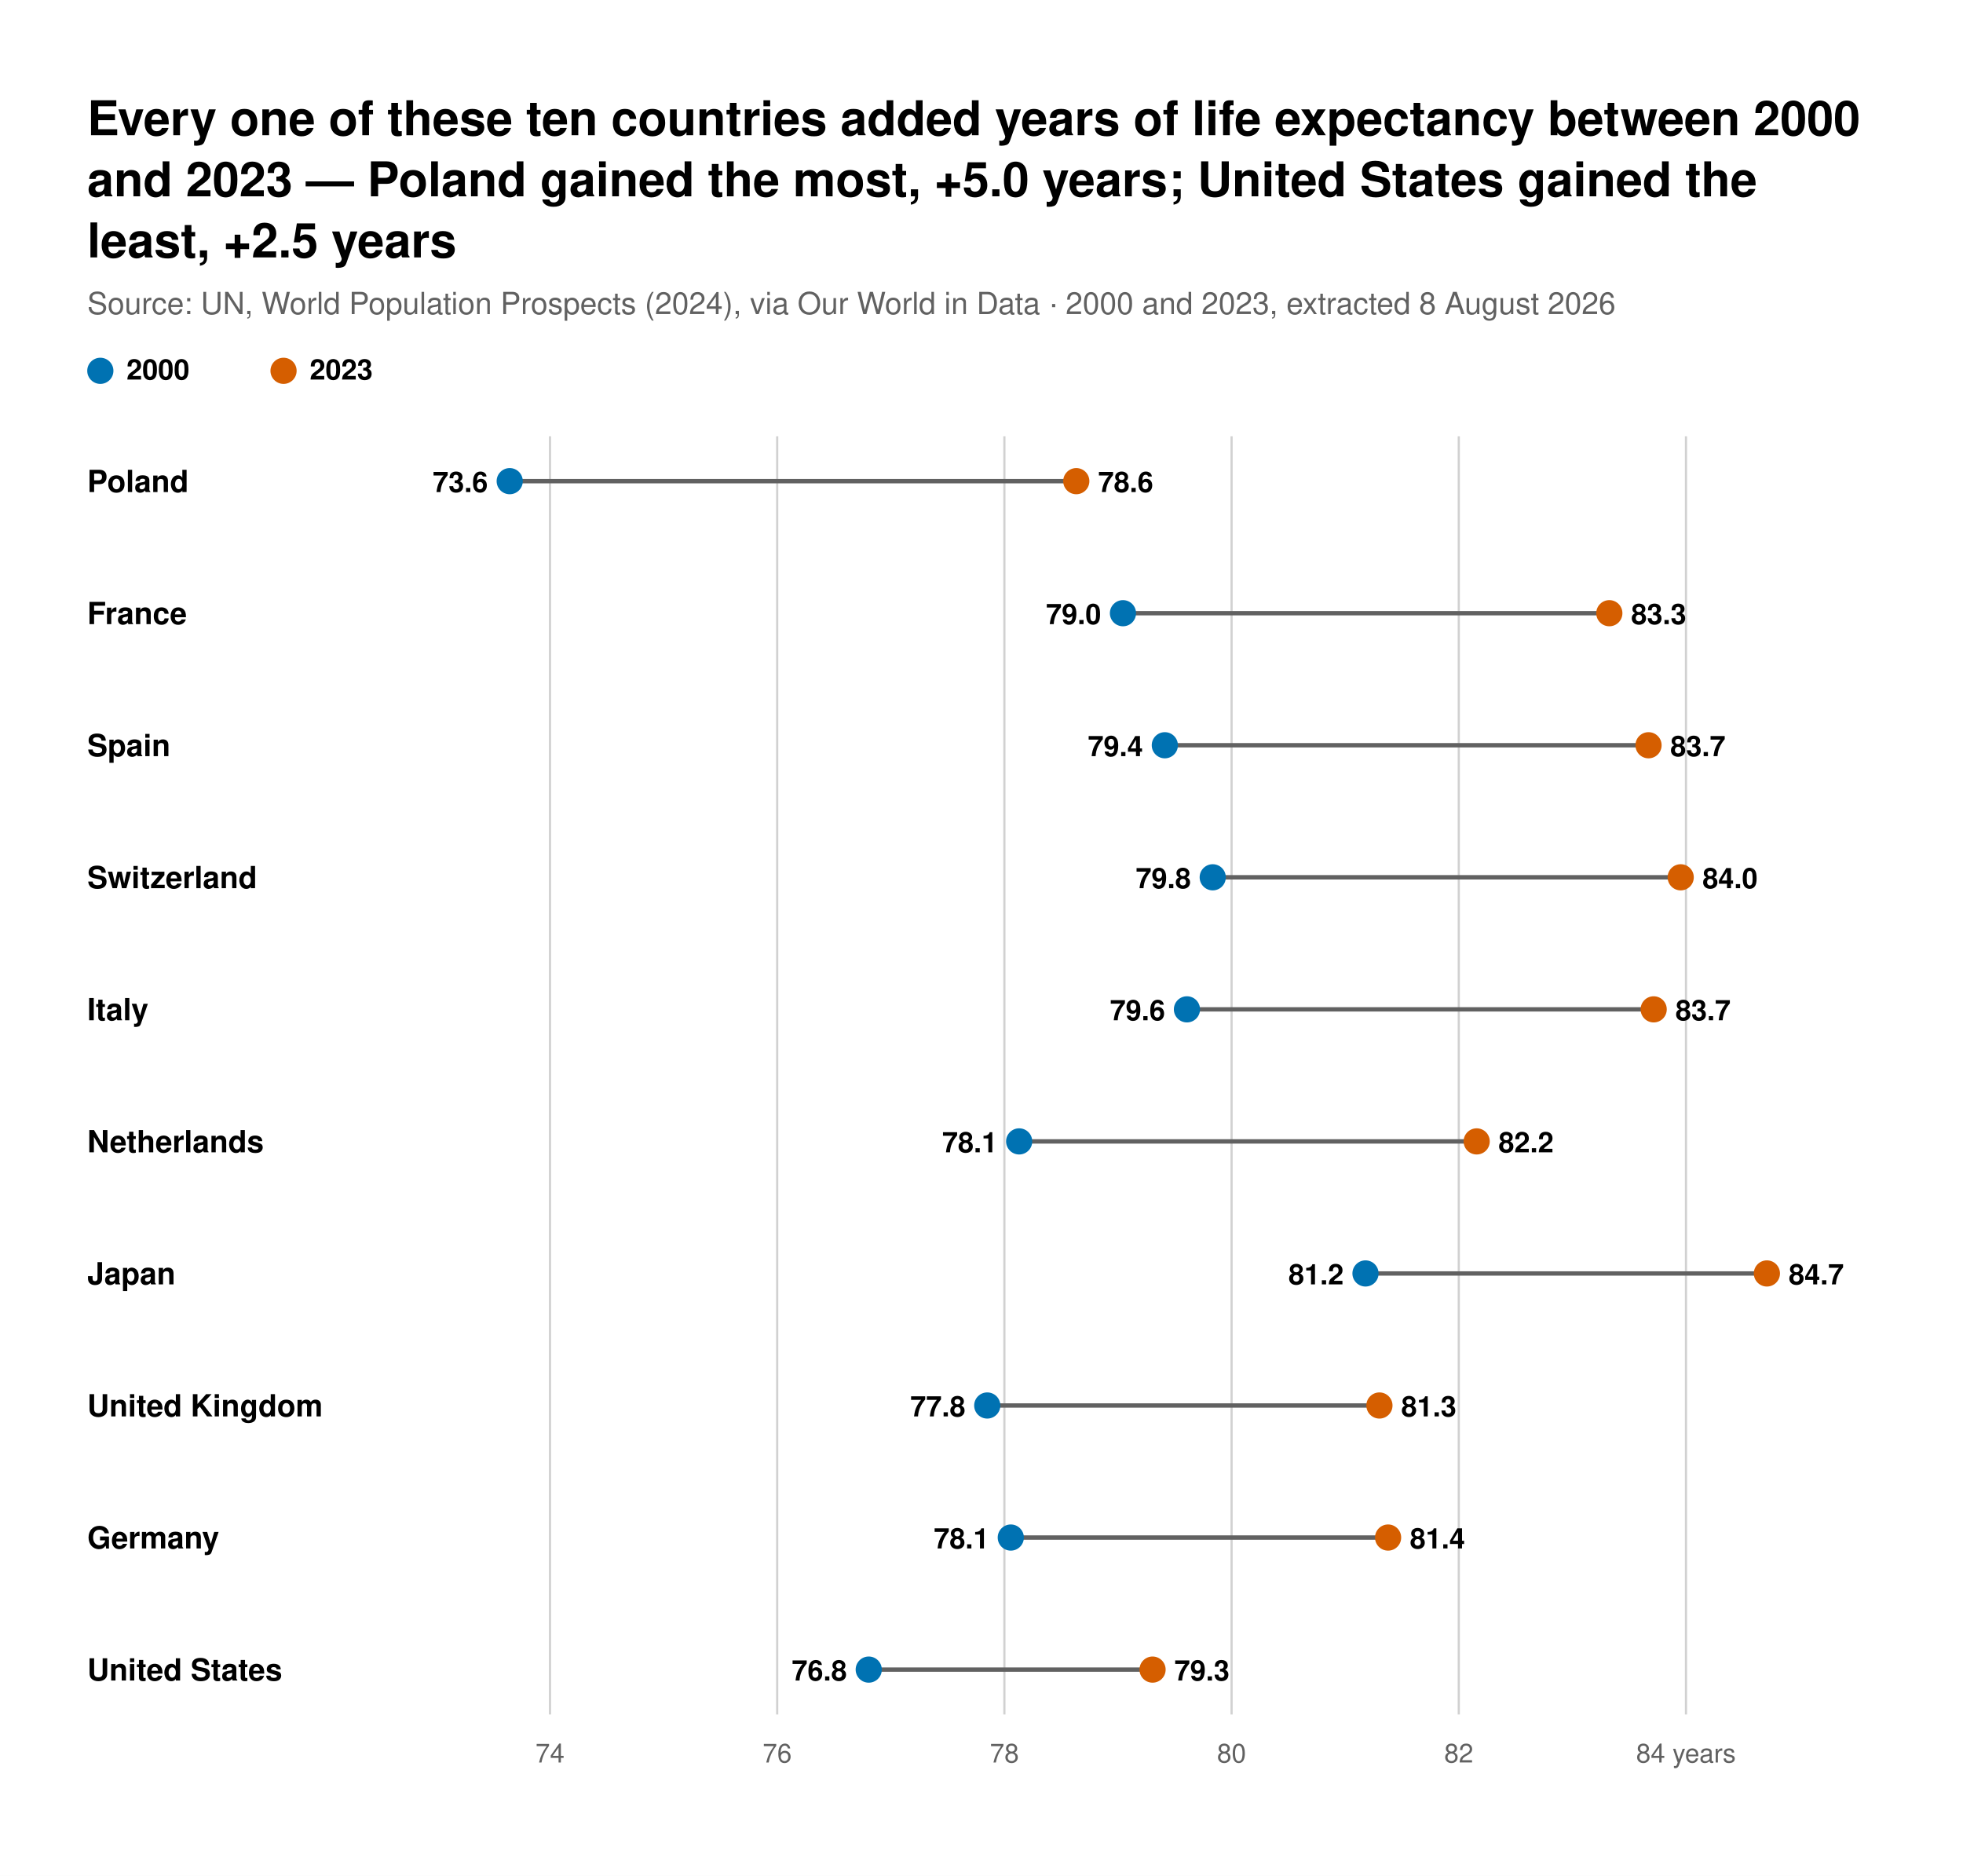
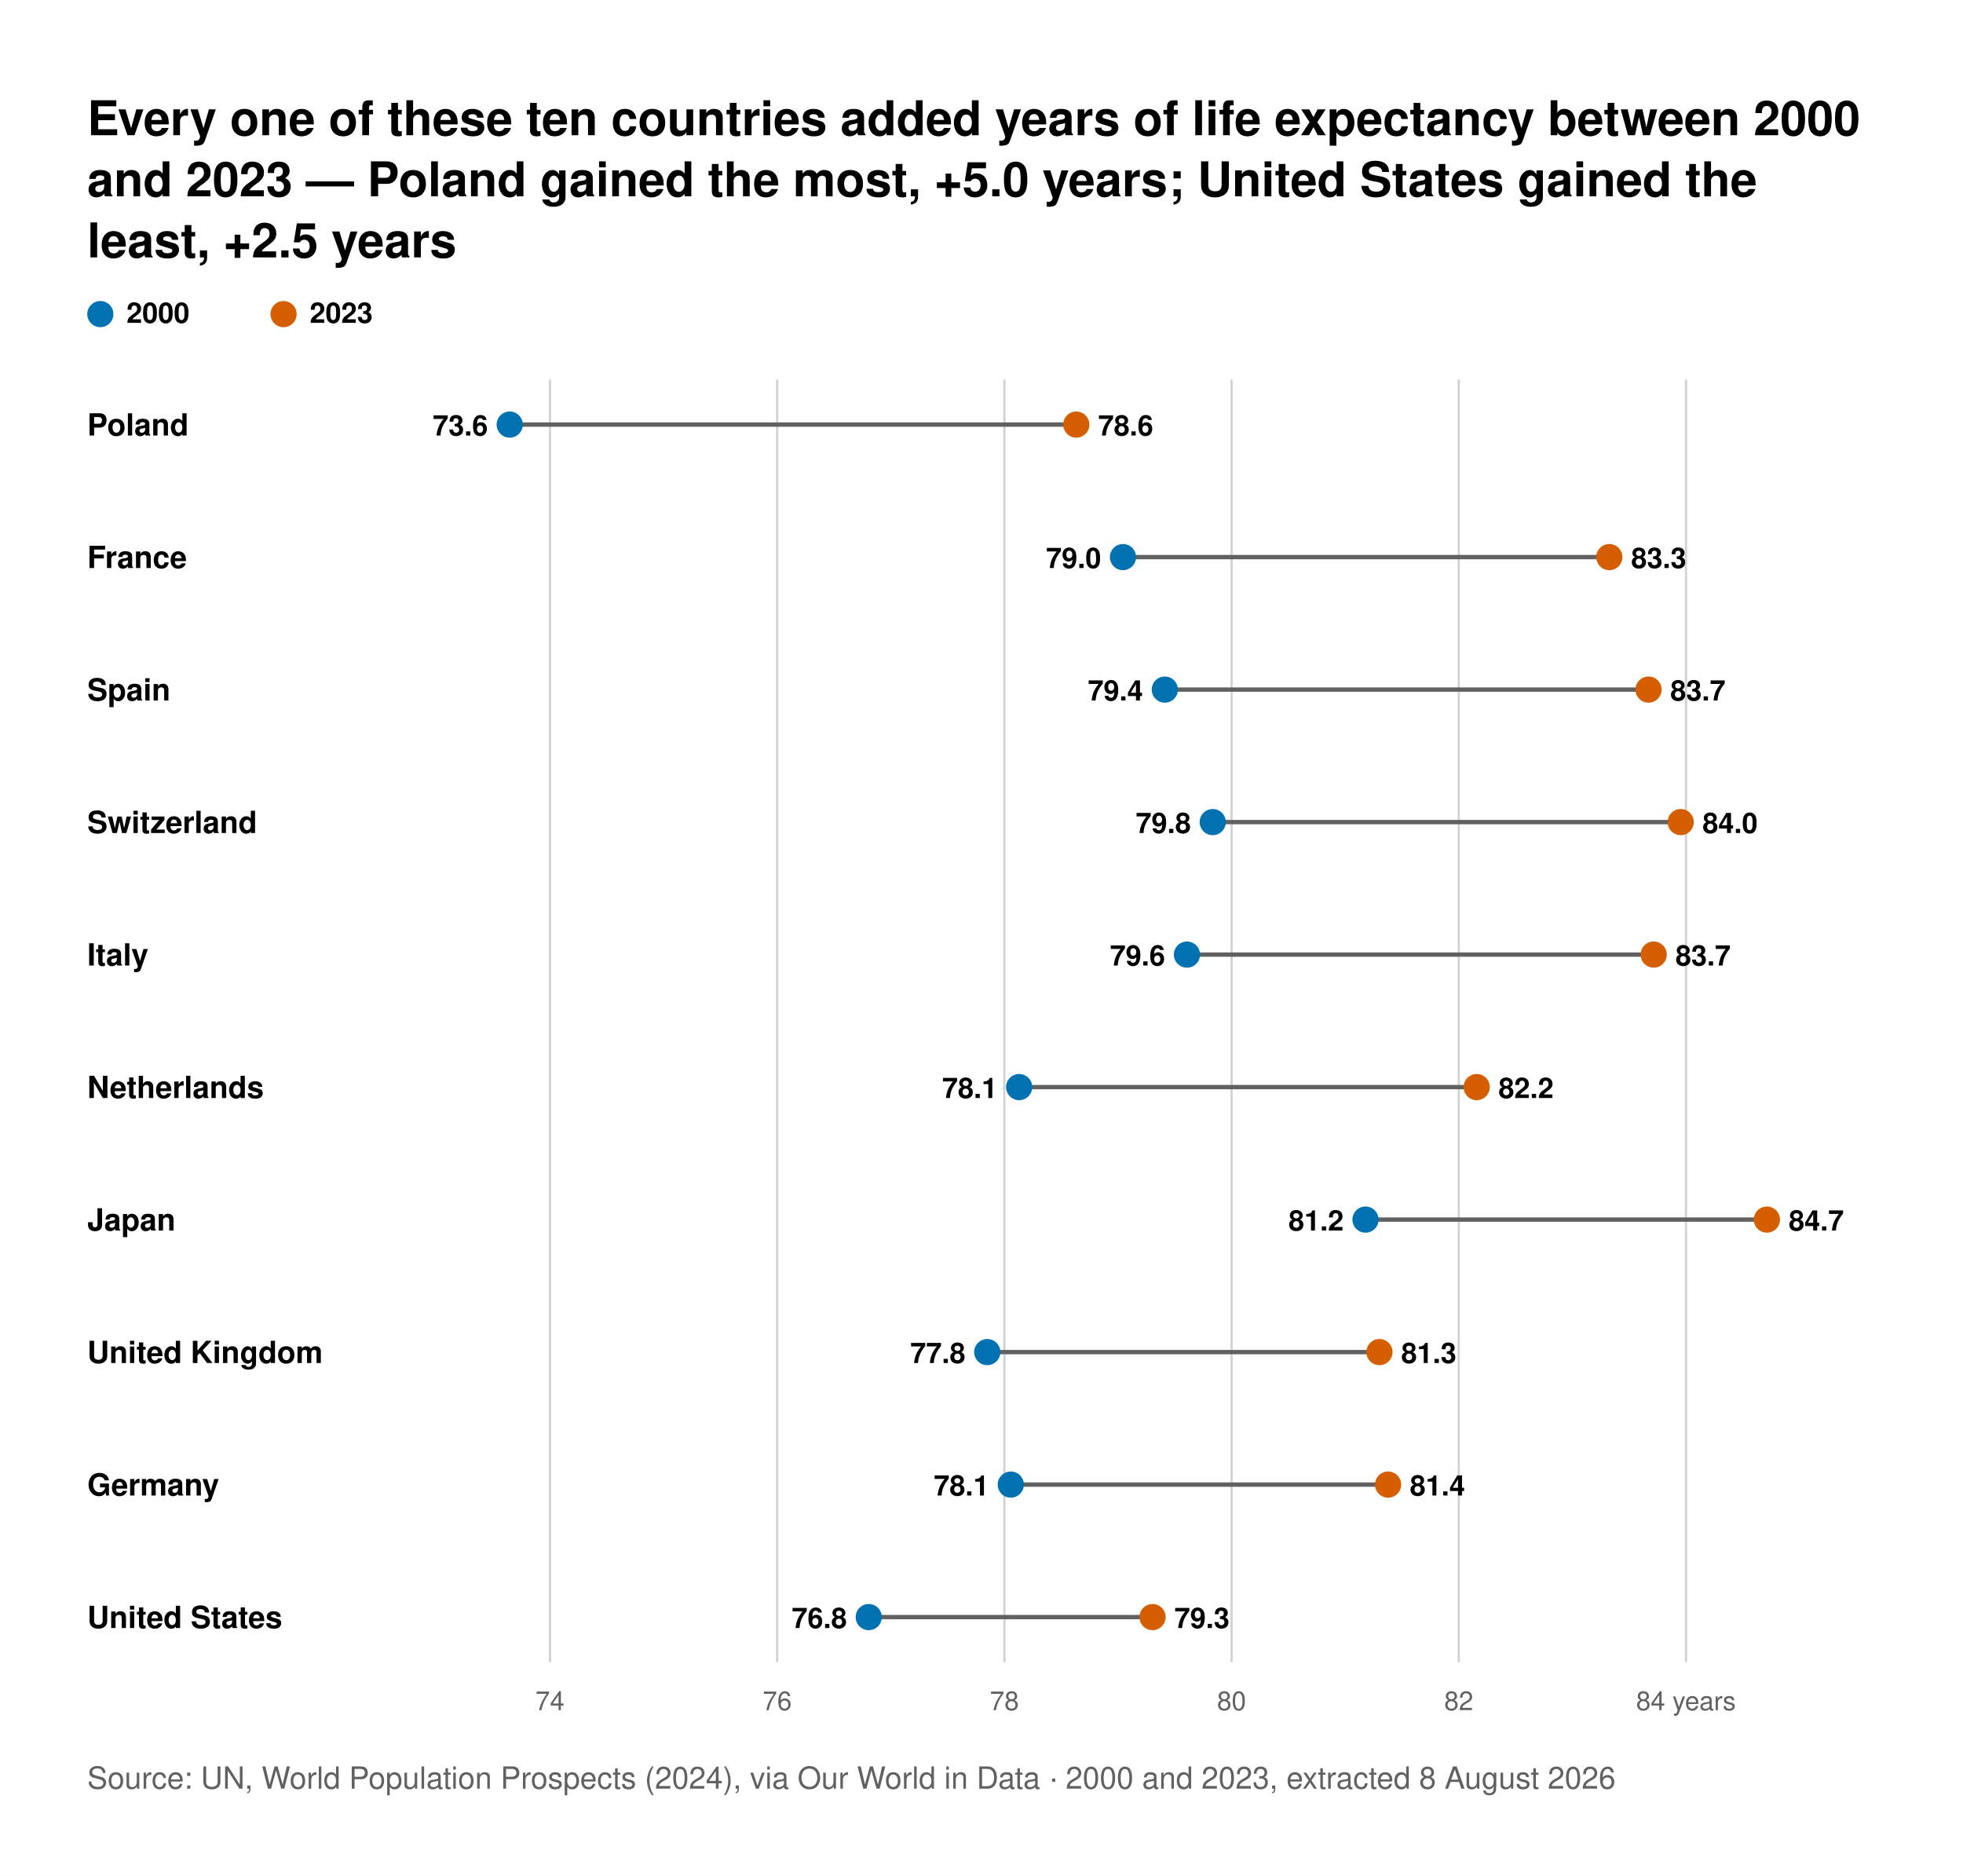
<svg xmlns="http://www.w3.org/2000/svg" width="900" height="860" viewBox="0 0 900 860" role="img" font-family="Helvetica, Arial, sans-serif">
  <rect x="0" y="0" width="900" height="860" fill="#FFFFFF" />
  <text x="40" y="62" fill="#000000" font-size="22" font-weight="700">Every one of these ten countries added years of life expectancy between 2000</text>
  <text x="40" y="90" fill="#000000" font-size="22" font-weight="700">and 2023 — Poland gained the most, +5.0 years; United States gained the</text>
  <text x="40" y="118" fill="#000000" font-size="22" font-weight="700">least, +2.5 years</text>
-   <text x="40" y="144" fill="#616161" font-size="14">Source: UN, World Population Prospects (2024), via Our World in Data · 2000 and 2023, extracted 8 August 2026</text>
-   <circle cx="46" cy="170" r="6" fill="#0072B2" />
-   <text x="58" y="174" fill="#000000" font-size="13" font-weight="600">2000</text>
-   <circle cx="130" cy="170" r="6" fill="#D55E00" />
-   <text x="142" y="174" fill="#000000" font-size="13" font-weight="600">2023</text>
+   <text x="40" y="820" fill="#616161" font-size="14">Source: UN, World Population Prospects (2024), via Our World in Data · 2000 and 2023, extracted 8 August 2026</text>
+   <circle cx="46" cy="144" r="6" fill="#0072B2" />
+   <text x="58" y="148" fill="#000000" font-size="13" font-weight="600">2000</text>
+   <circle cx="130" cy="144" r="6" fill="#D55E00" />
+   <text x="142" y="148" fill="#000000" font-size="13" font-weight="600">2023</text>
  <g>
-     <line x1="252.167" x2="252.167" y1="200" y2="786" stroke="#d1d1d1" stroke-width="1" />
-     <text x="252.167" y="808" fill="#616161" font-size="12" text-anchor="middle">74</text>
+     <line x1="252.167" x2="252.167" y1="174" y2="762" stroke="#d1d1d1" stroke-width="1" />
+     <text x="252.167" y="784" fill="#616161" font-size="12" text-anchor="middle">74</text>
  </g>
  <g>
-     <line x1="356.332" x2="356.332" y1="200" y2="786" stroke="#d1d1d1" stroke-width="1" />
-     <text x="356.332" y="808" fill="#616161" font-size="12" text-anchor="middle">76</text>
+     <line x1="356.332" x2="356.332" y1="174" y2="762" stroke="#d1d1d1" stroke-width="1" />
+     <text x="356.332" y="784" fill="#616161" font-size="12" text-anchor="middle">76</text>
  </g>
  <g>
-     <line x1="460.497" x2="460.497" y1="200" y2="786" stroke="#d1d1d1" stroke-width="1" />
-     <text x="460.497" y="808" fill="#616161" font-size="12" text-anchor="middle">78</text>
+     <line x1="460.497" x2="460.497" y1="174" y2="762" stroke="#d1d1d1" stroke-width="1" />
+     <text x="460.497" y="784" fill="#616161" font-size="12" text-anchor="middle">78</text>
  </g>
  <g>
-     <line x1="564.661" x2="564.661" y1="200" y2="786" stroke="#d1d1d1" stroke-width="1" />
-     <text x="564.661" y="808" fill="#616161" font-size="12" text-anchor="middle">80</text>
+     <line x1="564.661" x2="564.661" y1="174" y2="762" stroke="#d1d1d1" stroke-width="1" />
+     <text x="564.661" y="784" fill="#616161" font-size="12" text-anchor="middle">80</text>
  </g>
  <g>
-     <line x1="668.826" x2="668.826" y1="200" y2="786" stroke="#d1d1d1" stroke-width="1" />
-     <text x="668.826" y="808" fill="#616161" font-size="12" text-anchor="middle">82</text>
+     <line x1="668.826" x2="668.826" y1="174" y2="762" stroke="#d1d1d1" stroke-width="1" />
+     <text x="668.826" y="784" fill="#616161" font-size="12" text-anchor="middle">82</text>
  </g>
  <g>
-     <line x1="772.99" x2="772.99" y1="200" y2="786" stroke="#d1d1d1" stroke-width="1" />
-     <text x="772.99" y="808" fill="#616161" font-size="12" text-anchor="middle">84 years</text>
+     <line x1="772.99" x2="772.99" y1="174" y2="762" stroke="#d1d1d1" stroke-width="1" />
+     <text x="772.99" y="784" fill="#616161" font-size="12" text-anchor="middle">84 years</text>
  </g>
  <g>
-     <text x="40" y="225.583" fill="#000000" font-size="14" font-weight="600">Poland</text>
-     <line x1="233.694" x2="493.459" y1="220.583" y2="220.583" stroke="#616161" stroke-width="2" stroke-linecap="round" />
-     <circle cx="233.694" cy="220.583" r="6" fill="#0072B2" />
-     <circle cx="493.459" cy="220.583" r="6" fill="#D55E00" />
-     <text x="223.694" y="225.583" fill="#000000" font-size="13" font-weight="600" text-anchor="end">73.6</text>
-     <text x="503.459" y="225.583" fill="#000000" font-size="13" font-weight="600" text-anchor="start">78.6</text>
+     <text x="40" y="199.653" fill="#000000" font-size="14" font-weight="600">Poland</text>
+     <line x1="233.694" x2="493.459" y1="194.653" y2="194.653" stroke="#616161" stroke-width="2" stroke-linecap="round" />
+     <circle cx="233.694" cy="194.653" r="6" fill="#0072B2" />
+     <circle cx="493.459" cy="194.653" r="6" fill="#D55E00" />
+     <text x="223.694" y="199.653" fill="#000000" font-size="13" font-weight="600" text-anchor="end">73.6</text>
+     <text x="503.459" y="199.653" fill="#000000" font-size="13" font-weight="600" text-anchor="start">78.6</text>
  </g>
  <g>
-     <text x="40" y="286.12" fill="#000000" font-size="14" font-weight="600">France</text>
-     <line x1="514.86" x2="737.85" y1="281.12" y2="281.12" stroke="#616161" stroke-width="2" stroke-linecap="round" />
-     <circle cx="514.86" cy="281.12" r="6" fill="#0072B2" />
-     <circle cx="737.85" cy="281.12" r="6" fill="#D55E00" />
-     <text x="504.86" y="286.12" fill="#000000" font-size="13" font-weight="600" text-anchor="end">79.0</text>
-     <text x="747.85" y="286.12" fill="#000000" font-size="13" font-weight="600" text-anchor="start">83.3</text>
+     <text x="40" y="260.397" fill="#000000" font-size="14" font-weight="600">France</text>
+     <line x1="514.86" x2="737.85" y1="255.397" y2="255.397" stroke="#616161" stroke-width="2" stroke-linecap="round" />
+     <circle cx="514.86" cy="255.397" r="6" fill="#0072B2" />
+     <circle cx="737.85" cy="255.397" r="6" fill="#D55E00" />
+     <text x="504.86" y="260.397" fill="#000000" font-size="13" font-weight="600" text-anchor="end">79.0</text>
+     <text x="747.85" y="260.397" fill="#000000" font-size="13" font-weight="600" text-anchor="start">83.3</text>
  </g>
  <g>
-     <text x="40" y="346.657" fill="#000000" font-size="14" font-weight="600">Spain</text>
-     <line x1="534.052" x2="755.819" y1="341.657" y2="341.657" stroke="#616161" stroke-width="2" stroke-linecap="round" />
-     <circle cx="534.052" cy="341.657" r="6" fill="#0072B2" />
-     <circle cx="755.819" cy="341.657" r="6" fill="#D55E00" />
-     <text x="524.052" y="346.657" fill="#000000" font-size="13" font-weight="600" text-anchor="end">79.4</text>
-     <text x="765.819" y="346.657" fill="#000000" font-size="13" font-weight="600" text-anchor="start">83.7</text>
+     <text x="40" y="321.14" fill="#000000" font-size="14" font-weight="600">Spain</text>
+     <line x1="534.052" x2="755.819" y1="316.14" y2="316.14" stroke="#616161" stroke-width="2" stroke-linecap="round" />
+     <circle cx="534.052" cy="316.14" r="6" fill="#0072B2" />
+     <circle cx="755.819" cy="316.14" r="6" fill="#D55E00" />
+     <text x="524.052" y="321.14" fill="#000000" font-size="13" font-weight="600" text-anchor="end">79.4</text>
+     <text x="765.819" y="321.14" fill="#000000" font-size="13" font-weight="600" text-anchor="start">83.7</text>
  </g>
  <g>
-     <text x="40" y="407.194" fill="#000000" font-size="14" font-weight="600">Switzerland</text>
-     <line x1="556.016" x2="770.574" y1="402.194" y2="402.194" stroke="#616161" stroke-width="2" stroke-linecap="round" />
-     <circle cx="556.016" cy="402.194" r="6" fill="#0072B2" />
-     <circle cx="770.574" cy="402.194" r="6" fill="#D55E00" />
-     <text x="546.016" y="407.194" fill="#000000" font-size="13" font-weight="600" text-anchor="end">79.8</text>
-     <text x="780.574" y="407.194" fill="#000000" font-size="13" font-weight="600" text-anchor="start">84.0</text>
+     <text x="40" y="381.884" fill="#000000" font-size="14" font-weight="600">Switzerland</text>
+     <line x1="556.016" x2="770.574" y1="376.884" y2="376.884" stroke="#616161" stroke-width="2" stroke-linecap="round" />
+     <circle cx="556.016" cy="376.884" r="6" fill="#0072B2" />
+     <circle cx="770.574" cy="376.884" r="6" fill="#D55E00" />
+     <text x="546.016" y="381.884" fill="#000000" font-size="13" font-weight="600" text-anchor="end">79.8</text>
+     <text x="780.574" y="381.884" fill="#000000" font-size="13" font-weight="600" text-anchor="start">84.0</text>
  </g>
  <g>
-     <text x="40" y="467.731" fill="#000000" font-size="14" font-weight="600">Italy</text>
-     <line x1="544.193" x2="758.183" y1="462.731" y2="462.731" stroke="#616161" stroke-width="2" stroke-linecap="round" />
-     <circle cx="544.193" cy="462.731" r="6" fill="#0072B2" />
-     <circle cx="758.183" cy="462.731" r="6" fill="#D55E00" />
-     <text x="534.193" y="467.731" fill="#000000" font-size="13" font-weight="600" text-anchor="end">79.6</text>
-     <text x="768.183" y="467.731" fill="#000000" font-size="13" font-weight="600" text-anchor="start">83.7</text>
+     <text x="40" y="442.628" fill="#000000" font-size="14" font-weight="600">Italy</text>
+     <line x1="544.193" x2="758.183" y1="437.628" y2="437.628" stroke="#616161" stroke-width="2" stroke-linecap="round" />
+     <circle cx="544.193" cy="437.628" r="6" fill="#0072B2" />
+     <circle cx="758.183" cy="437.628" r="6" fill="#D55E00" />
+     <text x="534.193" y="442.628" fill="#000000" font-size="13" font-weight="600" text-anchor="end">79.6</text>
+     <text x="768.183" y="442.628" fill="#000000" font-size="13" font-weight="600" text-anchor="start">83.7</text>
  </g>
  <g>
-     <text x="40" y="528.269" fill="#000000" font-size="14" font-weight="600">Netherlands</text>
-     <line x1="467.267" x2="677.034" y1="523.269" y2="523.269" stroke="#616161" stroke-width="2" stroke-linecap="round" />
-     <circle cx="467.267" cy="523.269" r="6" fill="#0072B2" />
-     <circle cx="677.034" cy="523.269" r="6" fill="#D55E00" />
-     <text x="457.267" y="528.269" fill="#000000" font-size="13" font-weight="600" text-anchor="end">78.1</text>
-     <text x="687.034" y="528.269" fill="#000000" font-size="13" font-weight="600" text-anchor="start">82.2</text>
+     <text x="40" y="503.372" fill="#000000" font-size="14" font-weight="600">Netherlands</text>
+     <line x1="467.267" x2="677.034" y1="498.372" y2="498.372" stroke="#616161" stroke-width="2" stroke-linecap="round" />
+     <circle cx="467.267" cy="498.372" r="6" fill="#0072B2" />
+     <circle cx="677.034" cy="498.372" r="6" fill="#D55E00" />
+     <text x="457.267" y="503.372" fill="#000000" font-size="13" font-weight="600" text-anchor="end">78.1</text>
+     <text x="687.034" y="503.372" fill="#000000" font-size="13" font-weight="600" text-anchor="start">82.2</text>
  </g>
  <g>
-     <text x="40" y="588.806" fill="#000000" font-size="14" font-weight="600">Japan</text>
-     <line x1="626.056" x2="810.089" y1="583.806" y2="583.806" stroke="#616161" stroke-width="2" stroke-linecap="round" />
-     <circle cx="626.056" cy="583.806" r="6" fill="#0072B2" />
-     <circle cx="810.089" cy="583.806" r="6" fill="#D55E00" />
-     <text x="616.056" y="588.806" fill="#000000" font-size="13" font-weight="600" text-anchor="end">81.2</text>
-     <text x="820.089" y="588.806" fill="#000000" font-size="13" font-weight="600" text-anchor="start">84.7</text>
+     <text x="40" y="564.116" fill="#000000" font-size="14" font-weight="600">Japan</text>
+     <line x1="626.056" x2="810.089" y1="559.116" y2="559.116" stroke="#616161" stroke-width="2" stroke-linecap="round" />
+     <circle cx="626.056" cy="559.116" r="6" fill="#0072B2" />
+     <circle cx="810.089" cy="559.116" r="6" fill="#D55E00" />
+     <text x="616.056" y="564.116" fill="#000000" font-size="13" font-weight="600" text-anchor="end">81.2</text>
+     <text x="820.089" y="564.116" fill="#000000" font-size="13" font-weight="600" text-anchor="start">84.7</text>
  </g>
  <g>
-     <text x="40" y="649.343" fill="#000000" font-size="14" font-weight="600">United Kingdom</text>
-     <line x1="452.637" x2="632.446" y1="644.343" y2="644.343" stroke="#616161" stroke-width="2" stroke-linecap="round" />
-     <circle cx="452.637" cy="644.343" r="6" fill="#0072B2" />
-     <circle cx="632.446" cy="644.343" r="6" fill="#D55E00" />
-     <text x="442.637" y="649.343" fill="#000000" font-size="13" font-weight="600" text-anchor="end">77.8</text>
-     <text x="642.446" y="649.343" fill="#000000" font-size="13" font-weight="600" text-anchor="start">81.3</text>
+     <text x="40" y="624.86" fill="#000000" font-size="14" font-weight="600">United Kingdom</text>
+     <line x1="452.637" x2="632.446" y1="619.86" y2="619.86" stroke="#616161" stroke-width="2" stroke-linecap="round" />
+     <circle cx="452.637" cy="619.86" r="6" fill="#0072B2" />
+     <circle cx="632.446" cy="619.86" r="6" fill="#D55E00" />
+     <text x="442.637" y="624.86" fill="#000000" font-size="13" font-weight="600" text-anchor="end">77.8</text>
+     <text x="642.446" y="624.86" fill="#000000" font-size="13" font-weight="600" text-anchor="start">81.3</text>
  </g>
  <g>
-     <text x="40" y="709.88" fill="#000000" font-size="14" font-weight="600">Germany</text>
-     <line x1="463.429" x2="636.415" y1="704.88" y2="704.88" stroke="#616161" stroke-width="2" stroke-linecap="round" />
-     <circle cx="463.429" cy="704.88" r="6" fill="#0072B2" />
-     <circle cx="636.415" cy="704.88" r="6" fill="#D55E00" />
-     <text x="453.429" y="709.88" fill="#000000" font-size="13" font-weight="600" text-anchor="end">78.1</text>
-     <text x="646.415" y="709.88" fill="#000000" font-size="13" font-weight="600" text-anchor="start">81.4</text>
+     <text x="40" y="685.603" fill="#000000" font-size="14" font-weight="600">Germany</text>
+     <line x1="463.429" x2="636.415" y1="680.603" y2="680.603" stroke="#616161" stroke-width="2" stroke-linecap="round" />
+     <circle cx="463.429" cy="680.603" r="6" fill="#0072B2" />
+     <circle cx="636.415" cy="680.603" r="6" fill="#D55E00" />
+     <text x="453.429" y="685.603" fill="#000000" font-size="13" font-weight="600" text-anchor="end">78.1</text>
+     <text x="646.415" y="685.603" fill="#000000" font-size="13" font-weight="600" text-anchor="start">81.4</text>
  </g>
  <g>
-     <text x="40" y="770.417" fill="#000000" font-size="14" font-weight="600">United States</text>
-     <line x1="398.3" x2="528.428" y1="765.417" y2="765.417" stroke="#616161" stroke-width="2" stroke-linecap="round" />
-     <circle cx="398.3" cy="765.417" r="6" fill="#0072B2" />
-     <circle cx="528.428" cy="765.417" r="6" fill="#D55E00" />
-     <text x="388.3" y="770.417" fill="#000000" font-size="13" font-weight="600" text-anchor="end">76.8</text>
-     <text x="538.428" y="770.417" fill="#000000" font-size="13" font-weight="600" text-anchor="start">79.3</text>
+     <text x="40" y="746.347" fill="#000000" font-size="14" font-weight="600">United States</text>
+     <line x1="398.3" x2="528.428" y1="741.347" y2="741.347" stroke="#616161" stroke-width="2" stroke-linecap="round" />
+     <circle cx="398.3" cy="741.347" r="6" fill="#0072B2" />
+     <circle cx="528.428" cy="741.347" r="6" fill="#D55E00" />
+     <text x="388.3" y="746.347" fill="#000000" font-size="13" font-weight="600" text-anchor="end">76.8</text>
+     <text x="538.428" y="746.347" fill="#000000" font-size="13" font-weight="600" text-anchor="start">79.3</text>
  </g>
</svg>
